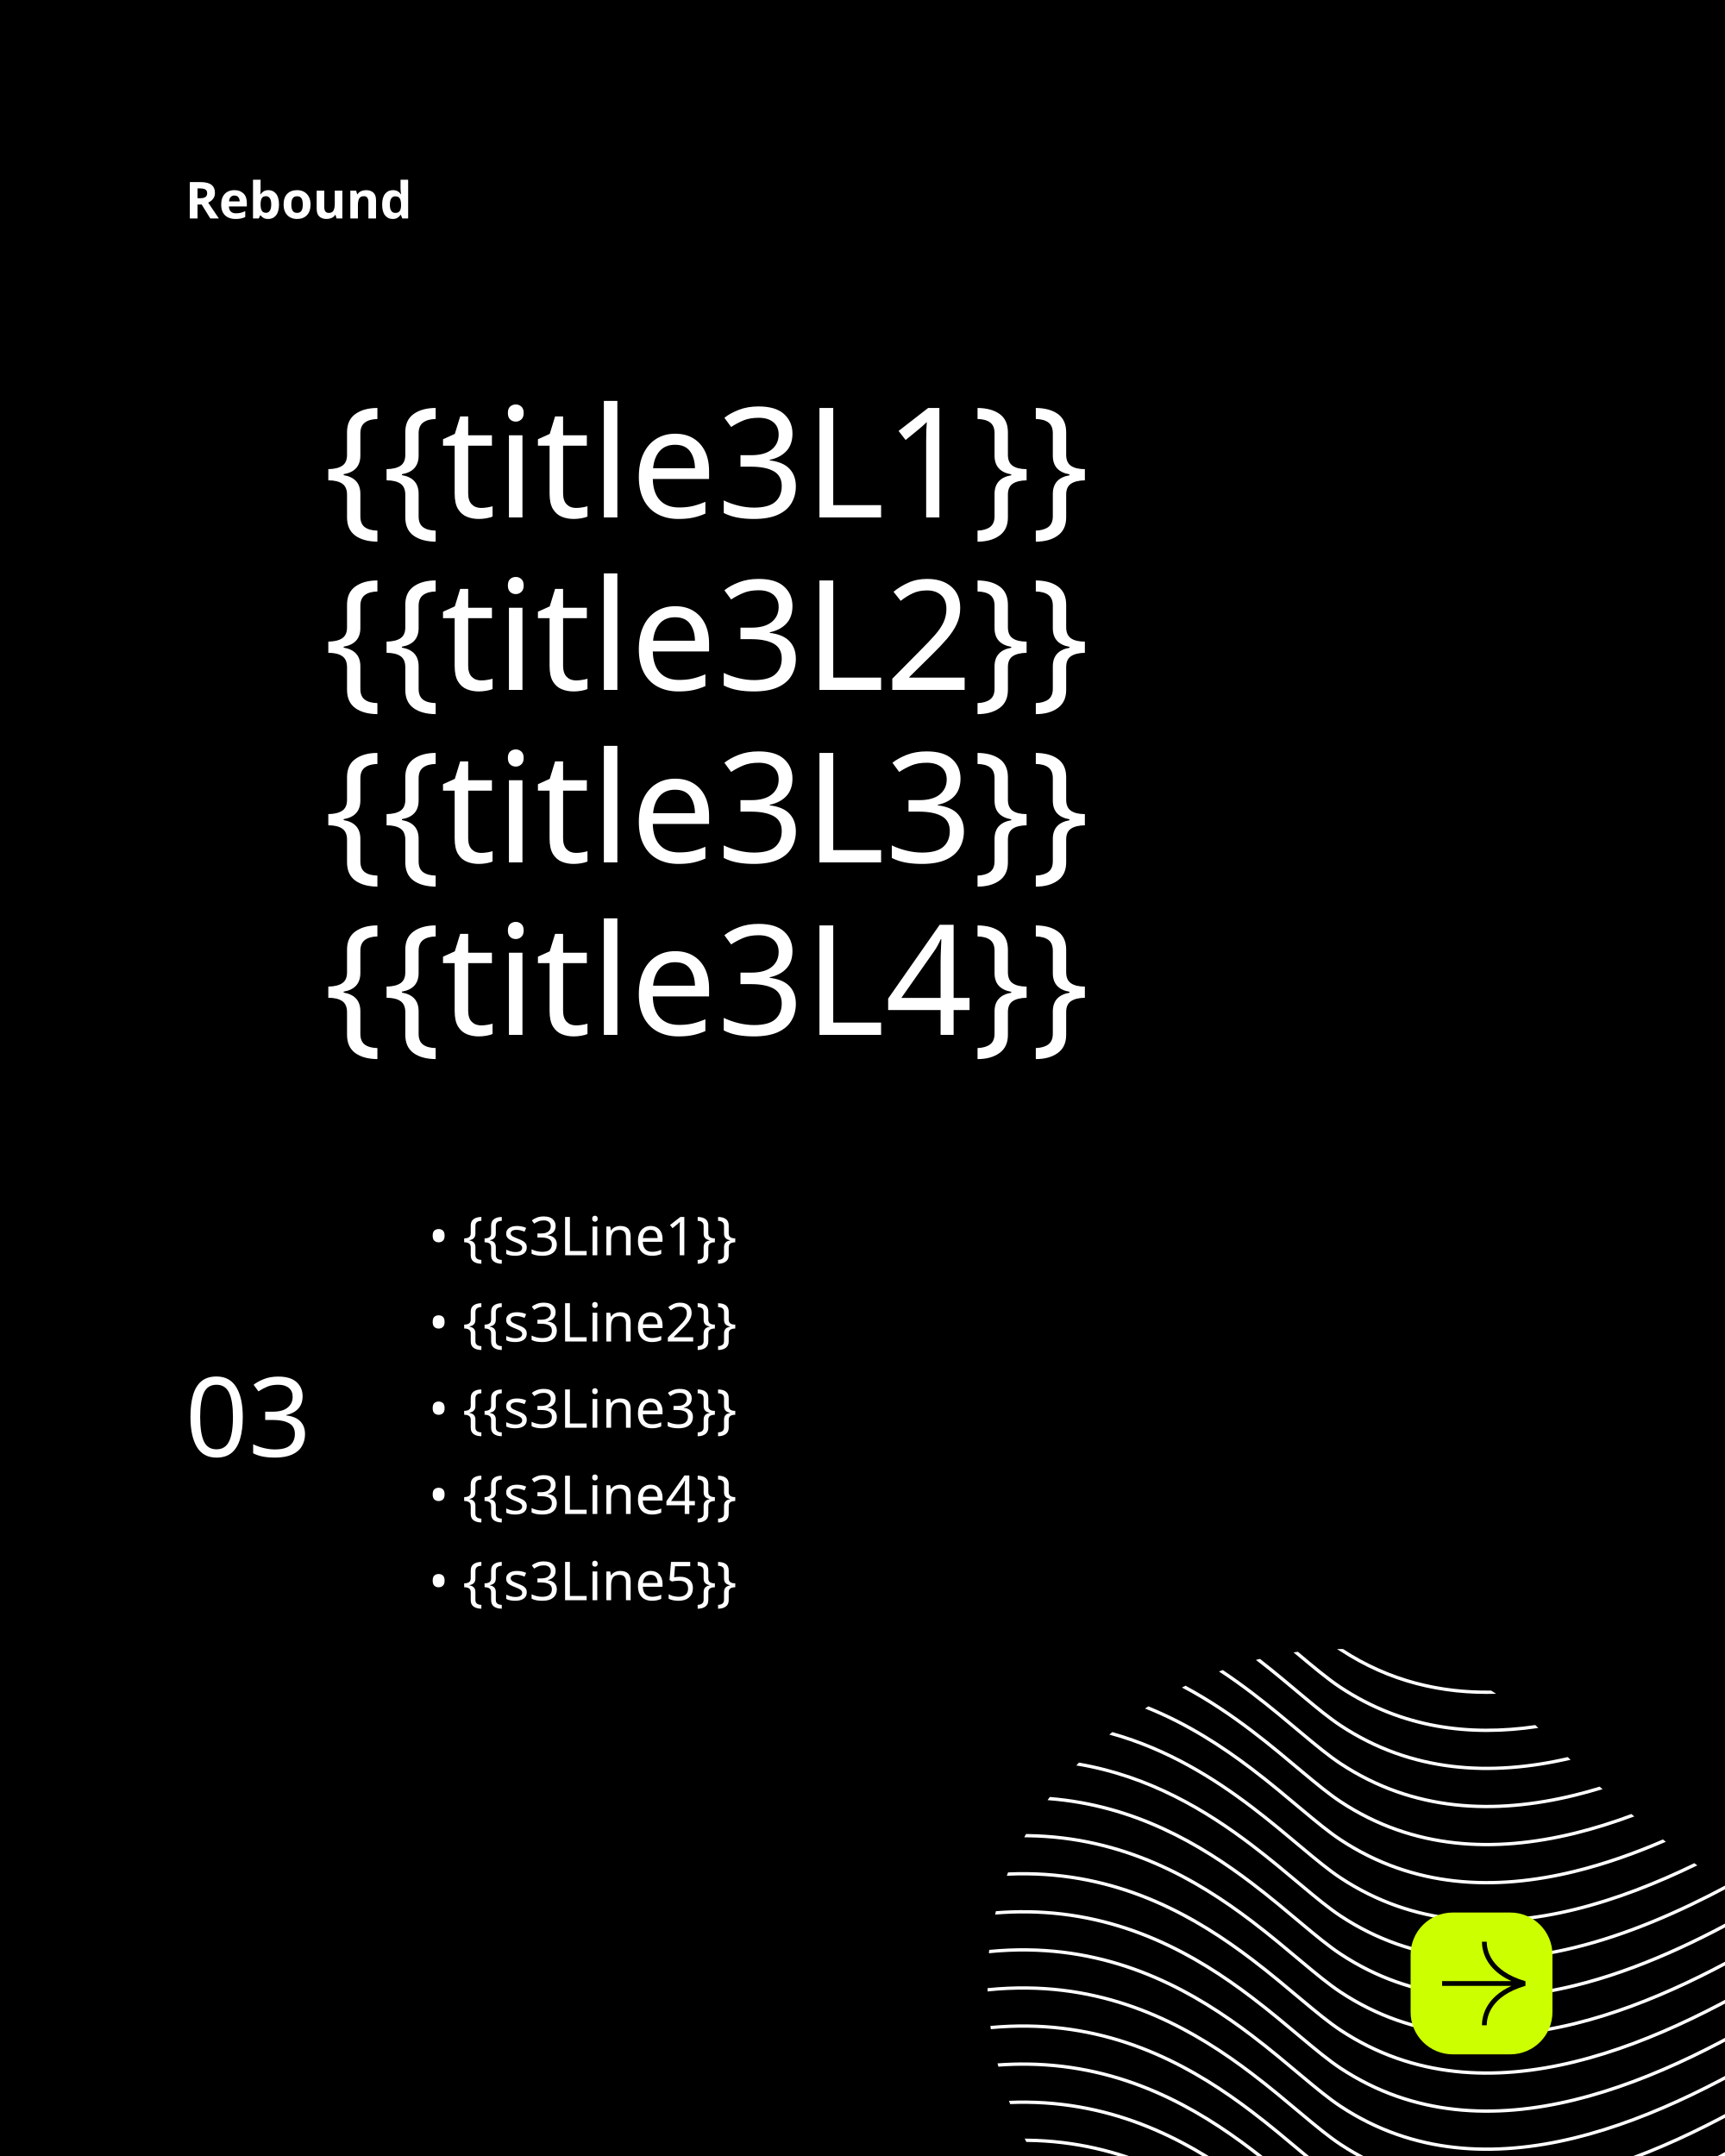
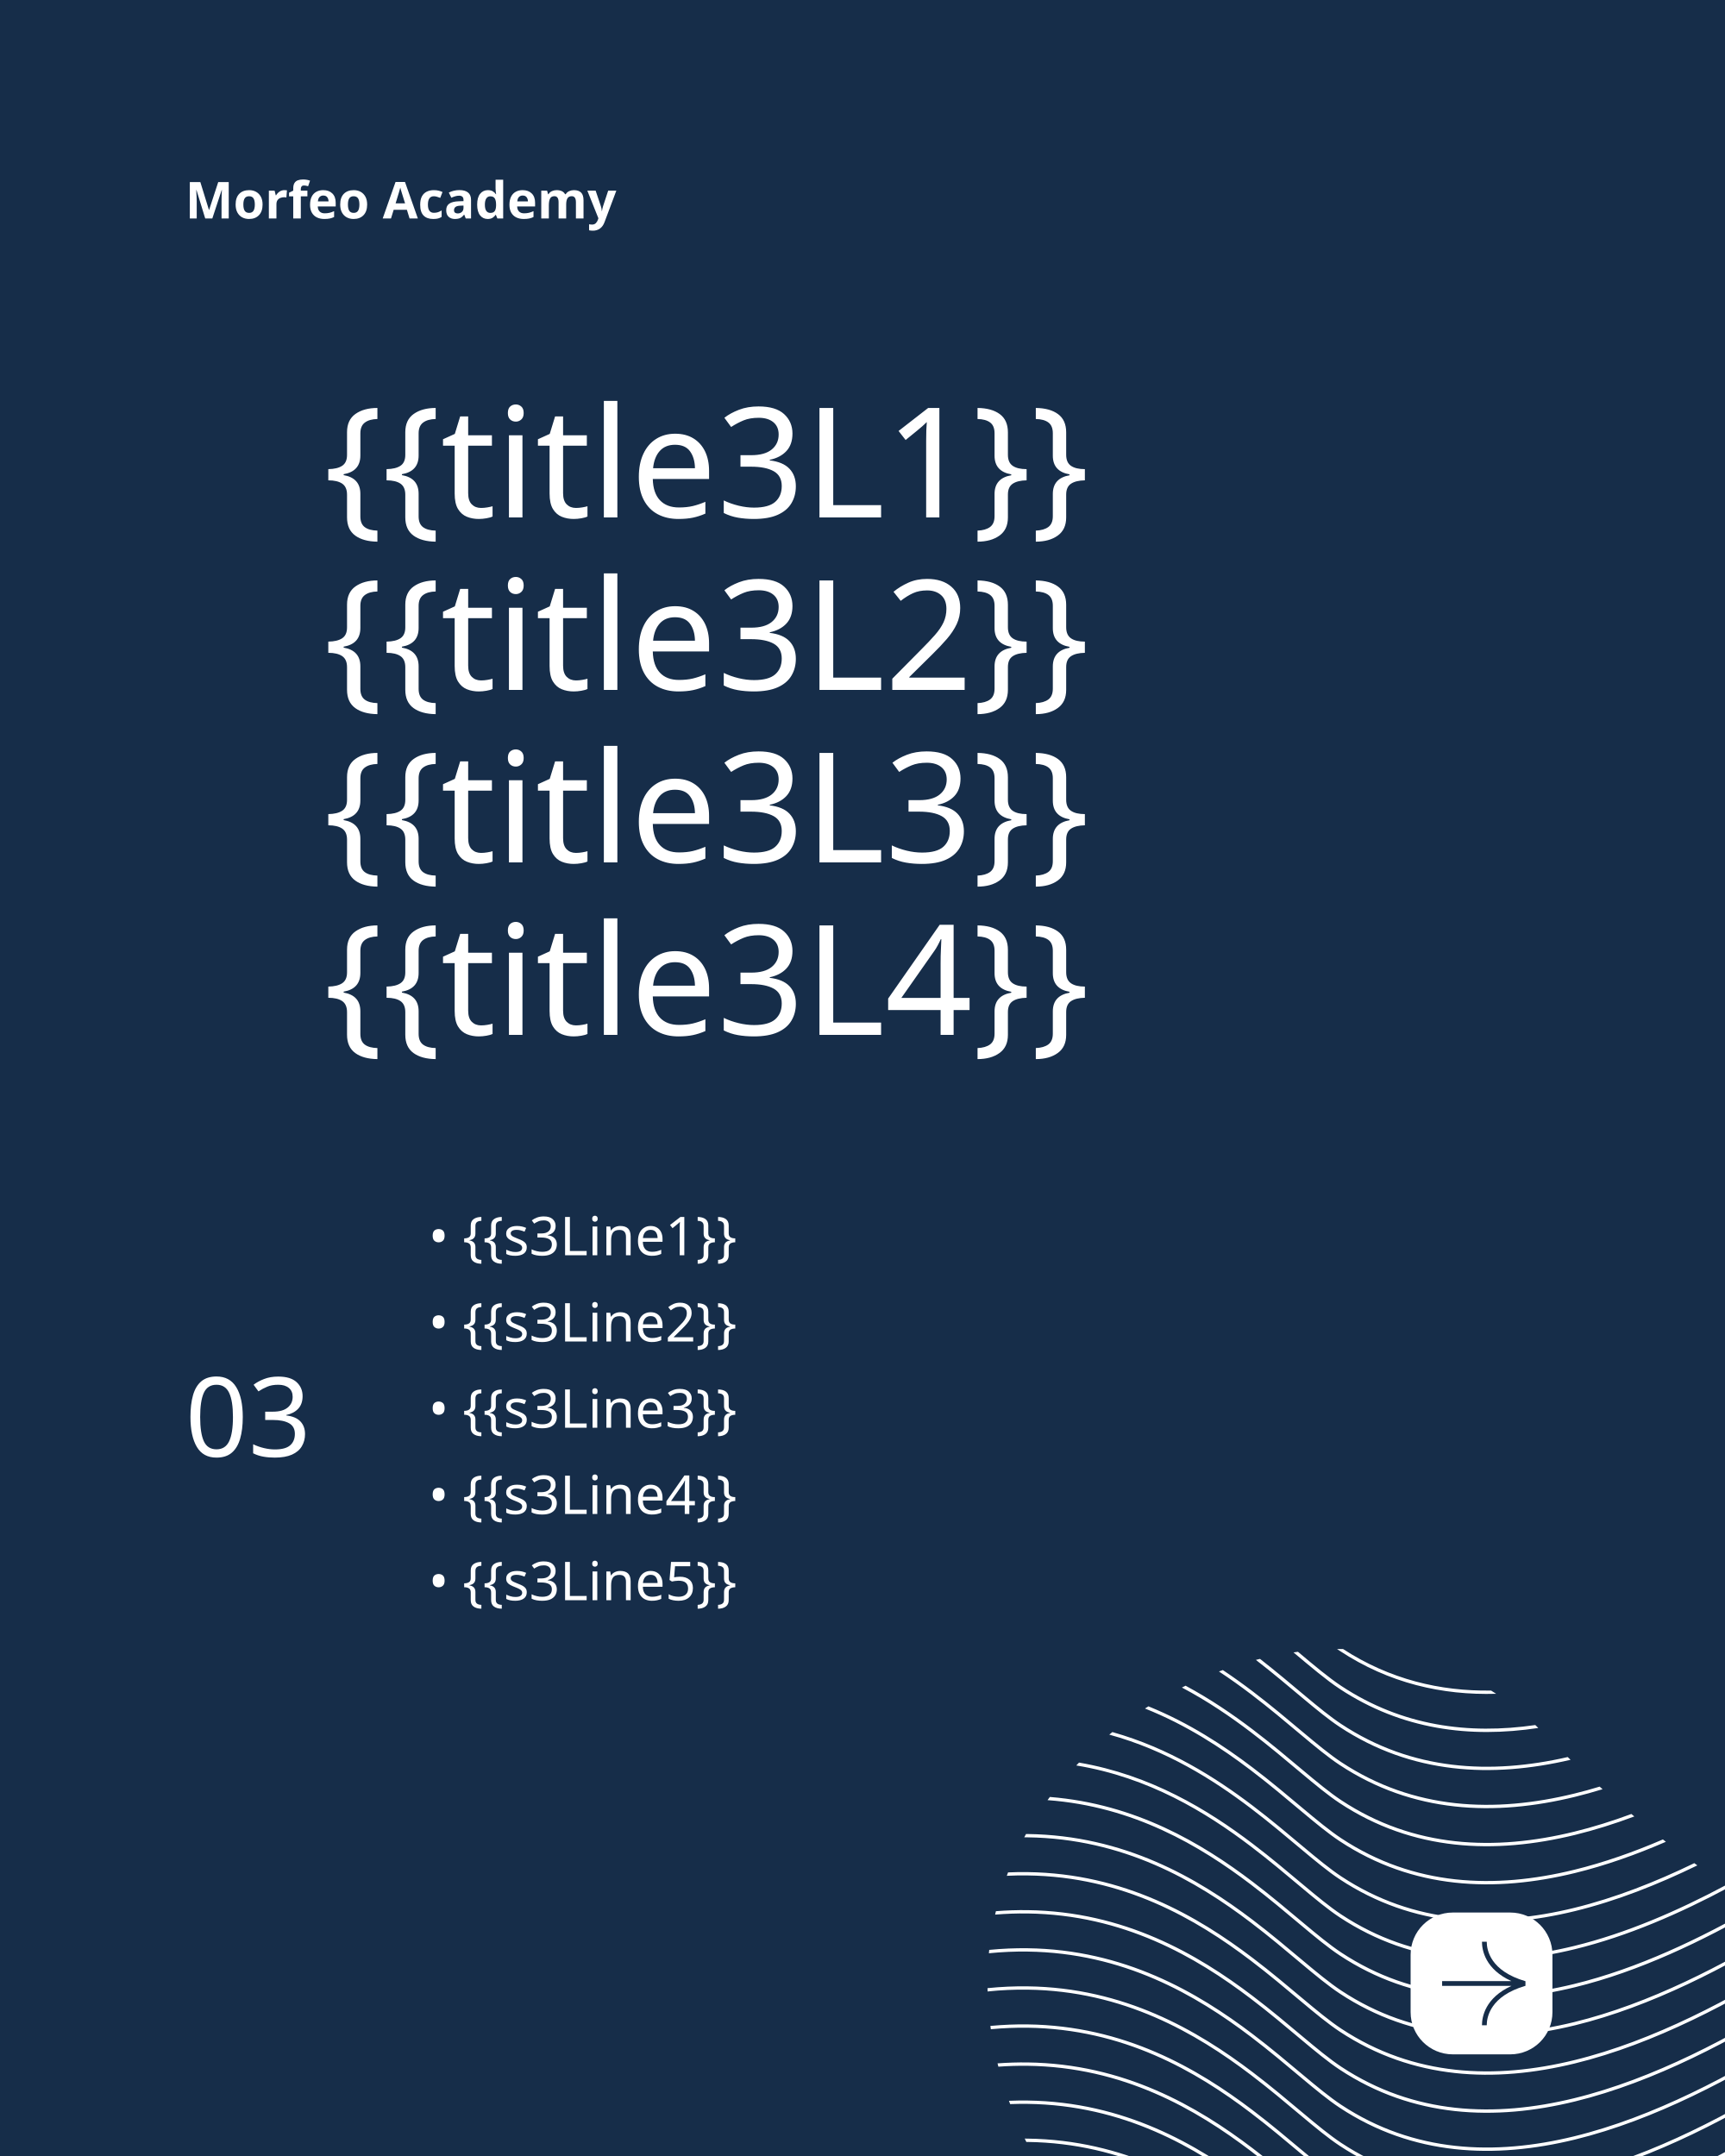
<svg xmlns="http://www.w3.org/2000/svg" viewBox="0 0 900 1125">
  <defs>
    <style>
      @font-face {
        font-family: 'Poppins';
        src: url('fonts/Poppins-Regular.ttf') format('truetype');
        font-weight: 400; /* normal */
        font-style: normal;
      }
      @font-face {
        font-family: 'Poppins';
        src: url('fonts/Poppins-Medium.ttf') format('truetype'); /* Definida por consistencia */
        font-weight: 500; /* medium */
        font-style: normal;
      }
      @font-face {
        font-family: 'Poppins';
        src: url('fonts/Poppins-Bold.ttf') format('truetype');
        font-weight: 700; /* bold */
        font-style: normal;
      }
      .cls-1 {
        font-size: 28px;
        font-family: 'Poppins', sans-serif;
        font-weight: 400;
+         fill: #fff;
      }
-       .cls-1, .cls-2, .cls-3, .cls-4, .cls-5 {
+       .cls-2 {
+         fill-rule: evenodd;
+         fill: #fff;
+       }
+       .cls-3 {
+         font-family: 'Poppins', sans-serif;
+         font-size: 26.6px;
+         font-weight: 700;
+         fill: #fff;
+       }
+       .cls-4 {
+         font-size: 57.6px;
+         font-family: 'Poppins', sans-serif;
+         font-weight: 400;
+         fill: #fff;
+       }
+       .cls-5 {
+         font-size: 80px;
+         font-family: 'Poppins', sans-serif;
+         font-weight: 400;
        fill: #fff;
      }
      .cls-6 {
-         fill: #cf0;
+         fill: #fff;
      }
-       .cls-2, .cls-7 {
+       .cls-7 {
        fill-rule: evenodd;
+         fill: #fff;
      }
      .cls-8 {
        fill: none;
      }
      .cls-9 {
        clip-path: url(#clippath-1);
      }
-       .cls-3 {
-         font-family: 'Poppins', sans-serif;
-         font-size: 26.6px;
-         font-weight: 700;
-       }
-       .cls-4 {
-         font-size: 57.6px;
-         font-family: 'Poppins', sans-serif;
-         font-weight: 400;
-       }
      .cls-10 {
        clip-path: url(#clippath-2);
      }
      .cls-11 {
        clip-path: url(#clippath);
      }
-       .cls-5 {
-         font-size: 80px;
-         font-family: 'Poppins', sans-serif;
-         font-weight: 400;
+       .cls-bg {
+         fill: #162D49;
+       }
+       .cls-arrow {
+         fill: #162D49;
      }
    </style>
    <clipPath id="clippath">
      <rect class="cls-8" x="-405.97" y="860.45" width="385.97" height="264.55" />
    </clipPath>
    <clipPath id="clippath-1">
      <rect class="cls-8" x="514.03" y="860.45" width="385.97" height="264.55" />
    </clipPath>
    <clipPath id="clippath-2">
      <rect class="cls-6" x="752.4" y="1013.21" width="43.5" height="43.5" />
    </clipPath>
  </defs>
  <g id="BACKGROUND">
-     <rect width="900" height="1125" />
+     <rect class="cls-bg" width="900" height="1125" />
  </g>
  <g id="TEXTO">
    <g>
      {% if s3Line1 %}<text class="cls-1" transform="translate(223.59 655.00)">
        <tspan x="0" y="0">• {{s3Line1}}</tspan>
      </text>{% endif %}
      {% if s3Line2 %}<text class="cls-1" transform="translate(223.59 700.00)">
        <tspan x="0" y="0">• {{s3Line2}}</tspan>
      </text>{% endif %}
      {% if s3Line3 %}<text class="cls-1" transform="translate(223.59 745.00)">
        <tspan x="0" y="0">• {{s3Line3}}</tspan>
      </text>{% endif %}
      {% if s3Line4 %}<text class="cls-1" transform="translate(223.59 790.00)">
        <tspan x="0" y="0">• {{s3Line4}}</tspan>
      </text>{% endif %}
      {% if s3Line5 %}<text class="cls-1" transform="translate(223.59 835.00)">
        <tspan x="0" y="0">• {{s3Line5}}</tspan>
      </text>{% endif %}
    </g>
    <text class="cls-3" transform="translate(96.65 114)">
-       <tspan x="0" y="0">Rebound</tspan>
+       <tspan x="0" y="0">Morfeo Academy</tspan>
    </text>
    <text class="cls-4" transform="translate(96.54 760.00)">
      <tspan x="0" y="0">03</tspan>
    </text>
    {% if title3L1 %}<text class="cls-5" transform="translate(169.06 270.00)">
      <tspan x="0" y="0">{{title3L1}}</tspan>
    </text>{% endif %}
    {% if title3L2 %}<text class="cls-5" transform="translate(169.06 360.00)">
      <tspan x="0" y="0">{{title3L2}}</tspan>
    </text>{% endif %}
    {% if title3L3 %}<text class="cls-5" transform="translate(169.06 450.00)">
      <tspan x="0" y="0">{{title3L3}}</tspan>
    </text>{% endif %}
    {% if title3L4 %}<text class="cls-5" transform="translate(169.06 540.00)">
      <tspan x="0" y="0">{{title3L4}}</tspan>
    </text>{% endif %}
  </g>
  <g id="MISC">
    <g class="cls-9">
      <path class="cls-2" d="M697.59,860.46c.44.3.88.6,1.32.89,25.79,17.02,53.54,23.3,81.68,22.47-.87-.57-1.75-1.13-2.63-1.68-26.6.37-52.8-5.81-77.24-21.68-1.04,0-2.08,0-3.12,0ZM677.19,861.91c-.77.1-1.54.21-2.32.32,9.19,7.7,17.14,14.44,24.04,18.99,32.49,21.44,68.09,25.84,103.67,20.44l-.27-.27c-.25-.24-.5-.49-.75-.74l-.54-.52c-34.74,5.03-69.44.55-101.15-20.37-6.55-4.32-14.06-10.63-22.68-17.86ZM657.39,865.61l-.75.18c-.32.08-.64.16-.96.24l-.43.11c17.98,13.9,32.27,27.42,43.66,34.94,37.63,24.82,79.41,26.81,120.52,17.18-.5-.48-1-.95-1.5-1.43-40.3,9.23-81.2,7.12-118.06-17.2-11.14-7.35-25.05-20.45-42.48-34.03ZM638.01,871.44l-.44.16c-.31.11-.63.23-.94.34l-.65.24c5.87,3.86,11.41,7.85,16.65,11.83,19.22,14.6,34.34,29.07,46.28,36.95,38.32,25.28,80.95,26.88,122.79,16.64,4.82-1.18,9.63-2.52,14.42-3.99l-.79-.7-.73-.65c-4.42,1.34-8.87,2.57-13.32,3.65-41.37,10.12-83.53,8.59-121.42-16.4-11.92-7.86-27.01-22.31-46.19-36.88-4.95-3.76-10.17-7.53-15.67-11.19ZM618.57,879.61l-.39.19c-.3.15-.6.29-.9.44l-.63.31c13.37,7.07,25.31,15.22,35.98,23.33,19.22,14.6,34.34,29.07,46.28,36.95,38.32,25.28,80.95,26.87,122.79,16.64,10.4-2.55,20.76-5.82,30.99-9.65l-.69-.57-.85-.71c-9.87,3.65-19.84,6.79-29.86,9.24-41.37,10.12-83.53,8.59-121.42-16.4-11.92-7.86-27.01-22.31-46.19-36.88-10.45-7.94-22.11-15.91-35.11-22.89ZM599.19,890.36l-.36.23c-.28.18-.57.36-.85.54l-.59.38c21.44,8.52,39.69,20.43,55.24,32.25,19.22,14.6,34.34,29.07,46.28,36.95,38.32,25.28,80.95,26.87,122.79,16.64,16.03-3.92,31.95-9.58,47.46-16.31-.52-.4-1.04-.81-1.56-1.22-15.14,6.52-30.67,12.01-46.31,15.84-41.37,10.12-83.53,8.59-121.42-16.4-11.92-7.86-27.01-22.31-46.19-36.88-15.39-11.69-33.4-23.46-54.49-32.01ZM580.4,903.78l-.42.34c-.26.21-.52.43-.78.64l-.44.37c29.71,8.14,54,23.39,73.88,38.5,19.22,14.6,34.34,29.07,46.28,36.95,38.32,25.28,80.95,26.88,122.79,16.64,21.74-5.32,43.27-13.83,63.86-23.86-.53-.38-1.06-.77-1.59-1.16-20.23,9.8-41.35,18.12-62.69,23.34-41.37,10.12-83.53,8.59-121.42-16.4-11.92-7.86-27.01-22.31-46.19-36.88-19.77-15.02-43.87-30.17-73.28-38.46ZM562.99,919.7l-.11.12c-.23.24-.47.49-.7.73l-.64.67c37.71,6.21,67.5,24.34,91.09,42.27,19.22,14.6,34.34,29.07,46.28,36.95,38.32,25.28,80.95,26.88,122.79,16.64,27.57-6.75,54.81-18.63,80.22-32.23l-1.05-.71-.57-.39c-25.06,13.36-51.87,25.01-79.01,31.65-41.37,10.12-83.53,8.59-121.42-16.4-11.92-7.86-27.01-22.31-46.19-36.88-23.55-17.89-53.23-35.96-90.7-42.4ZM547.76,937.66l-.51.68c-.2.27-.4.54-.6.82l-.11.15c44.91,3.32,79.45,23.82,106.08,44.05,19.22,14.6,34.34,29.07,46.28,36.95,38.32,25.28,80.95,26.87,122.79,16.64,33.58-8.22,66.66-24.06,96.56-41.34l-.36-.23-1.29-.83c-29.56,17.03-62.19,32.6-95.33,40.7-41.37,10.12-83.53,8.59-121.42-16.4-11.92-7.86-27.01-22.31-46.19-36.88-26.65-20.25-61.16-40.73-105.92-44.32ZM535.33,956.98c-.32.57-.63,1.15-.94,1.73.56,0,1.12,0,1.68.01,50.07.64,87.89,22.72,116.56,44.51,19.22,14.6,34.34,29.07,46.28,36.95,38.32,25.28,80.95,26.88,122.79,16.64,39.84-9.75,78.97-30.23,112.93-51.11l-.69-.41-.99-.6c-33.64,20.63-72.3,40.8-111.66,50.43-41.37,10.12-83.53,8.59-121.42-16.4-11.92-7.86-27.01-22.31-46.19-36.88-28.92-21.97-67.09-44.22-117.59-44.86h-.76ZM525.95,977.02c-.23.59-.45,1.18-.67,1.77,3.66-.18,7.25-.24,10.79-.19,50.07.64,87.89,22.72,116.56,44.51,19.22,14.6,34.34,29.07,46.28,36.95,38.32,25.28,80.95,26.88,122.79,16.64,41.7-10.2,82.61-32.16,117.65-54.03,4-2.5,8.18-4.85,12.49-7.04-.61-.34-1.22-.68-1.82-1.02-4,2.06-7.87,4.26-11.59,6.58-34.89,21.78-75.62,43.66-117.14,53.81-41.37,10.12-83.53,8.59-121.42-16.4-11.92-7.86-27.01-22.31-46.19-36.88-28.92-21.97-67.09-44.22-117.59-44.86-3.33-.04-6.71,0-10.14.16ZM519.61,997.27l-.2.85-.21.92c5.77-.47,11.4-.66,16.87-.59,50.07.64,87.89,22.72,116.56,44.51,19.22,14.6,34.34,29.07,46.28,36.95,38.32,25.28,80.95,26.87,122.79,16.64,41.7-10.2,82.61-32.16,117.65-54.03,10.04-6.27,21.13-11.59,32.95-15.84l-.73-.41c-.29-.16-.57-.32-.86-.48l-.42-.23c-11.41,4.21-22.13,9.4-31.86,15.48-34.89,21.78-75.62,43.66-117.14,53.81-41.37,10.12-83.53,8.59-121.42-16.4-11.92-7.86-27.01-22.31-46.19-36.88-28.92-21.97-67.09-44.22-117.59-44.86-5.35-.07-10.84.11-16.48.55ZM516.12,1017.45c-.06.57-.12,1.17-.18,1.76,6.92-.69,13.63-.97,20.13-.88,50.07.64,87.89,22.72,116.56,44.5,19.22,14.6,34.34,29.07,46.28,36.95,38.32,25.28,80.95,26.87,122.79,16.64,41.7-10.2,82.61-32.16,117.65-54.03,15.93-9.94,34.51-17.51,54.49-22.22-.63-.44-1.27-.88-1.91-1.32-19.59,4.77-37.82,12.28-53.5,22.07-34.89,21.78-75.62,43.66-117.14,53.81-41.37,10.12-83.53,8.59-121.42-16.4-11.92-7.86-27.01-22.31-46.19-36.88-28.92-21.97-67.09-44.22-117.59-44.86-6.46-.08-13.11.19-19.97.86ZM515.22,1037.41c.01.59.02,1.17.04,1.74,7.16-.74,14.1-1.04,20.81-.95,50.07.64,87.89,22.72,116.56,44.51,19.22,14.6,34.34,29.07,46.28,36.95,38.32,25.28,80.95,26.88,122.79,16.64,41.7-10.2,82.61-32.16,117.65-54.03,21.31-13.3,47.38-22.35,75.16-26.01-.58-.51-1.16-1.01-1.75-1.5-27.48,3.82-53.22,12.85-74.34,26.04-34.89,21.78-75.62,43.66-117.14,53.81-41.37,10.12-83.53,8.59-121.42-16.4-11.92-7.86-27.01-22.31-46.19-36.88-28.92-21.97-67.09-44.22-117.59-44.86-6.74-.09-13.69.21-20.87.95ZM516.72,1057.13c.08.58.16,1.15.24,1.72,6.56-.62,12.93-.86,19.11-.79,50.07.64,87.89,22.72,116.56,44.51,19.22,14.6,34.34,29.07,46.28,36.95,38.32,25.28,80.95,26.88,122.79,16.64,41.7-10.2,82.61-32.16,117.65-54.03,26.03-16.25,59.14-26.14,93.84-27.63-.5-.55-1-1.1-1.52-1.65-34.48,1.71-67.33,11.64-93.24,27.81-34.89,21.78-75.62,43.66-117.14,53.81-41.37,10.12-83.53,8.6-121.42-16.4-11.92-7.86-27.01-22.31-46.19-36.88-28.92-21.97-67.09-44.22-117.59-44.86-6.26-.08-12.72.17-19.37.8ZM520.46,1076.68l.19.76.24.95c5.18-.37,10.23-.52,15.17-.46,50.07.64,87.89,22.72,116.56,44.5,19.22,14.6,34.34,29.07,46.28,36.95,38.32,25.28,80.95,26.87,122.79,16.64,41.7-10.2,82.61-32.16,117.65-54.03,29.96-18.7,69.32-28.99,109.64-27.73-.41-.59-.82-1.17-1.24-1.76-40.24-1.01-79.42,9.34-109.33,28.01-34.89,21.78-75.62,43.66-117.14,53.81-41.37,10.12-83.53,8.59-121.42-16.4-11.92-7.86-27.01-22.31-46.19-36.88-28.92-21.97-67.09-44.22-117.59-44.86-5.08-.06-10.29.09-15.62.48ZM526.42,1096.21c.2.56.41,1.14.63,1.71,3.05-.12,6.06-.15,9.02-.12,50.07.64,87.89,22.72,116.56,44.51,19.22,14.6,34.34,29.07,46.28,36.95,38.32,25.28,80.95,26.88,122.79,16.64,41.7-10.2,82.61-32.16,117.65-54.03,33.02-20.61,77.44-31,122.02-26.98-.3-.6-.62-1.21-.93-1.81-44.61-3.79-88.96,6.69-122.01,27.31-34.89,21.78-75.62,43.66-117.14,53.81-41.37,10.12-83.53,8.59-121.42-16.4-11.92-7.86-27.01-22.31-46.19-36.88-28.92-21.97-67.09-44.22-117.59-44.86-3.17-.04-6.4,0-9.67.14ZM534.65,1115.93c.27.56.55,1.15.84,1.74h.58c50.07.64,87.89,22.73,116.56,44.51,19.22,14.6,34.34,29.07,46.28,36.95,38.32,25.28,80.95,26.88,122.79,16.64,41.7-10.2,82.61-32.16,117.65-54.03,35.17-21.95,83.27-32.31,130.71-26.01-.2-.6-.4-1.21-.61-1.82-47.58-6.12-95.75,4.33-131.02,26.35-34.89,21.78-75.62,43.66-117.14,53.81-41.37,10.12-83.53,8.59-121.42-16.4-11.92-7.86-27.01-22.31-46.19-36.88-28.92-21.97-67.09-44.22-117.59-44.86-.47,0-.95-.01-1.43-.01ZM545.46,1136.18l.48.82.6,1c44.92,3.32,79.45,23.82,106.09,44.05,19.22,14.6,34.34,29.07,46.28,36.95,38.32,25.28,80.95,26.87,122.79,16.64,41.7-10.2,82.61-32.16,117.65-54.03,36.41-22.73,86.69-33.02,135.74-25.28-.09-.59-.19-1.19-.3-1.79-49.31-7.64-99.77,2.76-136.36,25.59-34.89,21.78-75.62,43.66-117.14,53.81-41.37,10.12-83.53,8.59-121.42-16.4-11.92-7.86-27.01-22.31-46.19-36.88-27.1-20.59-62.33-41.42-108.23-44.49ZM559.47,1157.57l.59.82.84,1.16c38.01,6.12,68,24.35,91.72,42.37,19.22,14.6,34.34,29.07,46.28,36.95,38.32,25.28,80.95,26.87,122.79,16.64,41.7-10.2,82.61-32.16,117.65-54.03,36.78-22.96,87.71-33.23,137.24-25.04v-.43c0-.26,0-.51,0-.77v-.55c-49.87-8.18-101.13,2.19-138.17,25.31-34.89,21.78-75.62,43.66-117.14,53.81-41.37,10.12-83.53,8.59-121.42-16.4-11.92-7.86-27.01-22.31-46.19-36.88-24.28-18.44-55.07-37.08-94.21-42.97ZM577.91,1181.26c.56.75,1.1,1.5,1.64,2.25,29.35,8.2,53.38,23.31,73.08,38.28,19.22,14.6,34.34,29.07,46.28,36.95,38.32,25.28,80.95,26.88,122.79,16.64,41.7-10.2,82.61-32.16,117.65-54.03,36.31-22.67,86.42-32.97,135.33-25.34.11-.57.21-1.13.3-1.7-49.36-7.7-99.91,2.69-136.56,25.56-34.89,21.78-75.62,43.66-117.14,53.81-41.37,10.12-83.53,8.59-121.42-16.4-11.92-7.86-27.01-22.31-46.19-36.88-20.33-15.45-45.23-31.03-75.78-39.14ZM591.95,1205.5c.32.73.62,1.45.92,2.18,23.41,8.59,43.12,21.33,59.76,33.97,19.22,14.6,34.34,29.07,46.28,36.95,38.32,25.28,80.95,26.88,122.79,16.64,41.7-10.2,82.61-32.16,117.65-54.03,34.99-21.84,82.79-32.21,130.01-26.1l.1-.26c.09-.25.18-.5.28-.75l.23-.65c-47.75-6.26-96.14,4.19-131.54,26.28-34.89,21.78-75.62,43.66-117.14,53.81-41.37,10.12-83.53,8.59-121.42-16.4-11.92-7.86-27.01-22.31-46.19-36.88-17.12-13.01-37.49-26.11-61.74-34.77ZM599.54,1228.27l.17.71c.07.29.14.57.21.86l.12.51c20.3,8.43,37.69,19.84,52.6,31.17,19.22,14.6,34.34,29.07,46.28,36.95,38.32,25.28,80.95,26.87,122.79,16.64,41.7-10.2,82.61-32.16,117.65-54.03,32.77-20.45,76.77-30.84,120.99-27.07l.36-.61c.14-.24.28-.49.42-.73l.17-.3c-44.89-4-89.6,6.48-122.86,27.24-34.89,21.78-75.62,43.66-117.14,53.81-41.37,10.12-83.53,8.59-121.42-16.4-11.92-7.86-27.01-22.31-46.19-36.88-15.31-11.63-33.21-23.34-54.15-31.87ZM992.25,1297.07c-19.72,4.78-38.06,12.31-53.82,22.14-2.7,1.69-5.44,3.37-8.21,5.06,2.57-.86,5.1-1.74,7.59-2.63l1.53-.96c13.88-8.66,29.77-15.52,46.84-20.26,2.05-1.11,4.07-2.23,6.05-3.36ZM603.6,1249.85l.09.65c.04.29.08.57.12.86l.07.51c18.66,8.24,34.79,18.92,48.76,29.52,19.22,14.6,34.34,29.07,46.28,36.95,38.32,25.28,80.95,26.87,122.79,16.64,41.7-10.2,82.61-32.16,117.65-54.03,29.4-18.35,67.85-28.6,107.41-27.79l.33-.39c.19-.23.39-.47.58-.7l.49-.6c-40.39-1.09-79.72,9.27-109.73,28-34.89,21.78-75.62,43.66-117.14,53.81-41.37,10.12-83.53,8.59-121.42-16.4-11.92-7.86-27.01-22.31-46.19-36.88-14.31-10.87-30.88-21.81-50.08-30.16ZM1028.41,1271.72c-33.28,2.16-64.89,11.96-89.98,27.63-26.76,16.71-56.96,33.47-88.32,44.96,3.2-.57,6.35-1.16,9.46-1.77,28.29-11.31,55.45-26.53,79.78-41.72,24.28-15.16,54.74-24.79,86.87-27.22.74-.62,1.47-1.25,2.19-1.88ZM606.02,1270.79l.02.22.18,1.78c17.67,8.08,33.04,18.31,46.42,28.47,19.22,14.6,34.34,29.07,46.28,36.95,27.33,18.03,56.84,24.01,86.71,22.25,1.74-.73,3.51-1.44,5.33-2.14-31.34,2.83-62.43-2.66-91.08-21.56-11.92-7.86-27.01-22.31-46.19-36.88-13.7-10.41-29.48-20.88-47.67-29.09ZM608.21,1291.67l.13,1.05.12.99c16.73,7.91,31.36,17.7,44.17,27.43,19.22,14.6,34.34,29.07,46.28,36.95,16.13,10.64,33.02,17.08,50.3,20.22l.98-.5c.38-.19.76-.39,1.14-.58l.46-.24c-17.84-2.93-35.3-9.38-51.92-20.35-11.92-7.86-27.01-22.31-46.19-36.88-13.15-9.99-28.21-20.04-45.47-28.08ZM619.99,1337.37c.46.93.93,1.86,1.42,2.77,11.46,6.43,21.83,13.6,31.21,20.73,12.73,9.67,23.66,19.28,33.06,26.96,1.39.41,2.77.77,4.12,1.1-10.07-8.02-21.99-18.7-36.13-29.45-10.07-7.65-21.26-15.33-33.69-22.12ZM611.77,1313.24c.17.73.33,1.46.51,2.19,15.15,7.56,28.53,16.59,40.35,25.57,19.22,14.6,34.34,29.07,46.28,36.95,7.02,4.63,14.19,8.47,21.48,11.59.97-.21,1.93-.44,2.88-.68-7.95-3.23-15.76-7.31-23.41-12.36-11.92-7.86-27.01-22.31-46.19-36.88-12.24-9.3-26.13-18.64-41.91-26.38Z" />
    </g>
  </g>
  <g id="ICONOS">
    <rect class="cls-6" x="735.97" y="997.96" width="74" height="74" rx="22" ry="22" />
    <g>
      <rect class="cls-6" x="752.4" y="1013.21" width="43.5" height="43.5" />
      <g class="cls-10">
-         <path d="M795.89,1033.8v2.39c-18.23,5.33-20.2,16.18-20.2,20.6h-2.49c0-4.36,1.64-14.26,15.37-20.55h-36.16v-2.49h36.16c-13.73-6.29-15.37-16.19-15.37-20.55h2.49c0,4.42,1.97,15.27,20.2,20.6Z" />
+         <path class="cls-arrow" d="M795.89,1033.8v2.39c-18.23,5.33-20.2,16.18-20.2,20.6h-2.49c0-4.36,1.64-14.26,15.37-20.55h-36.16v-2.49h36.16c-13.73-6.29-15.37-16.19-15.37-20.55h2.49c0,4.42,1.97,15.27,20.2,20.6Z" />
      </g>
    </g>
  </g>
</svg>
